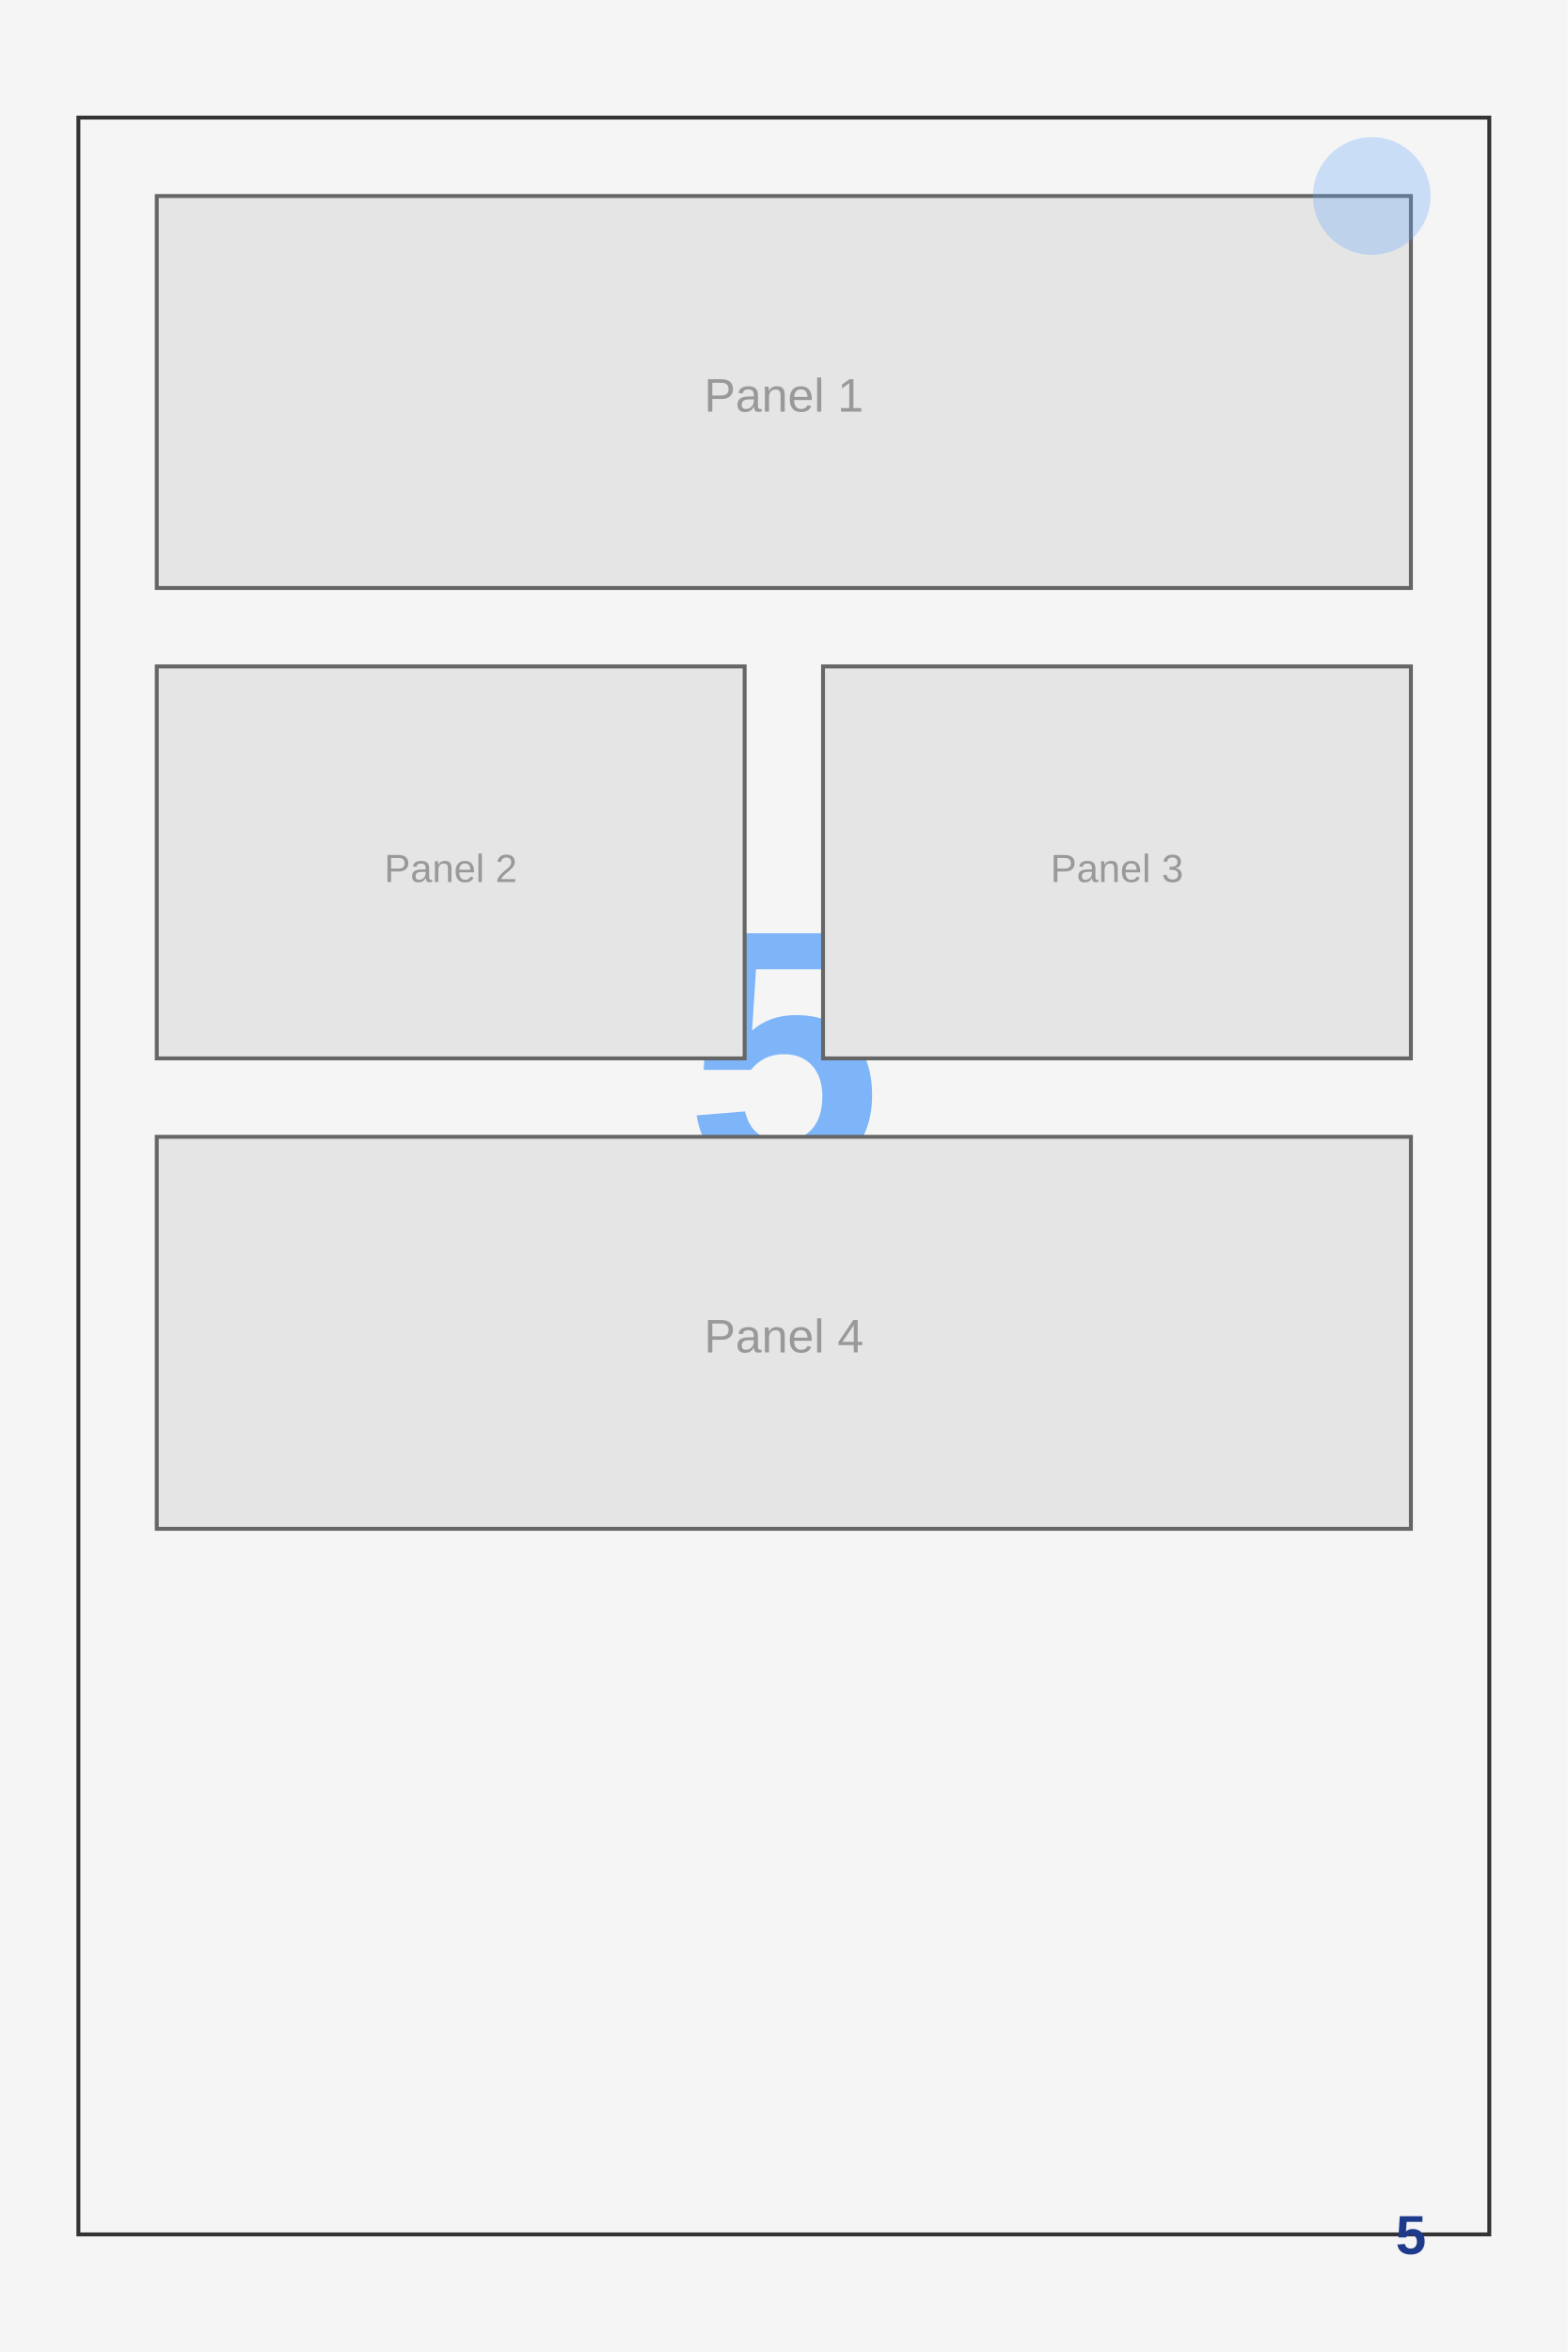
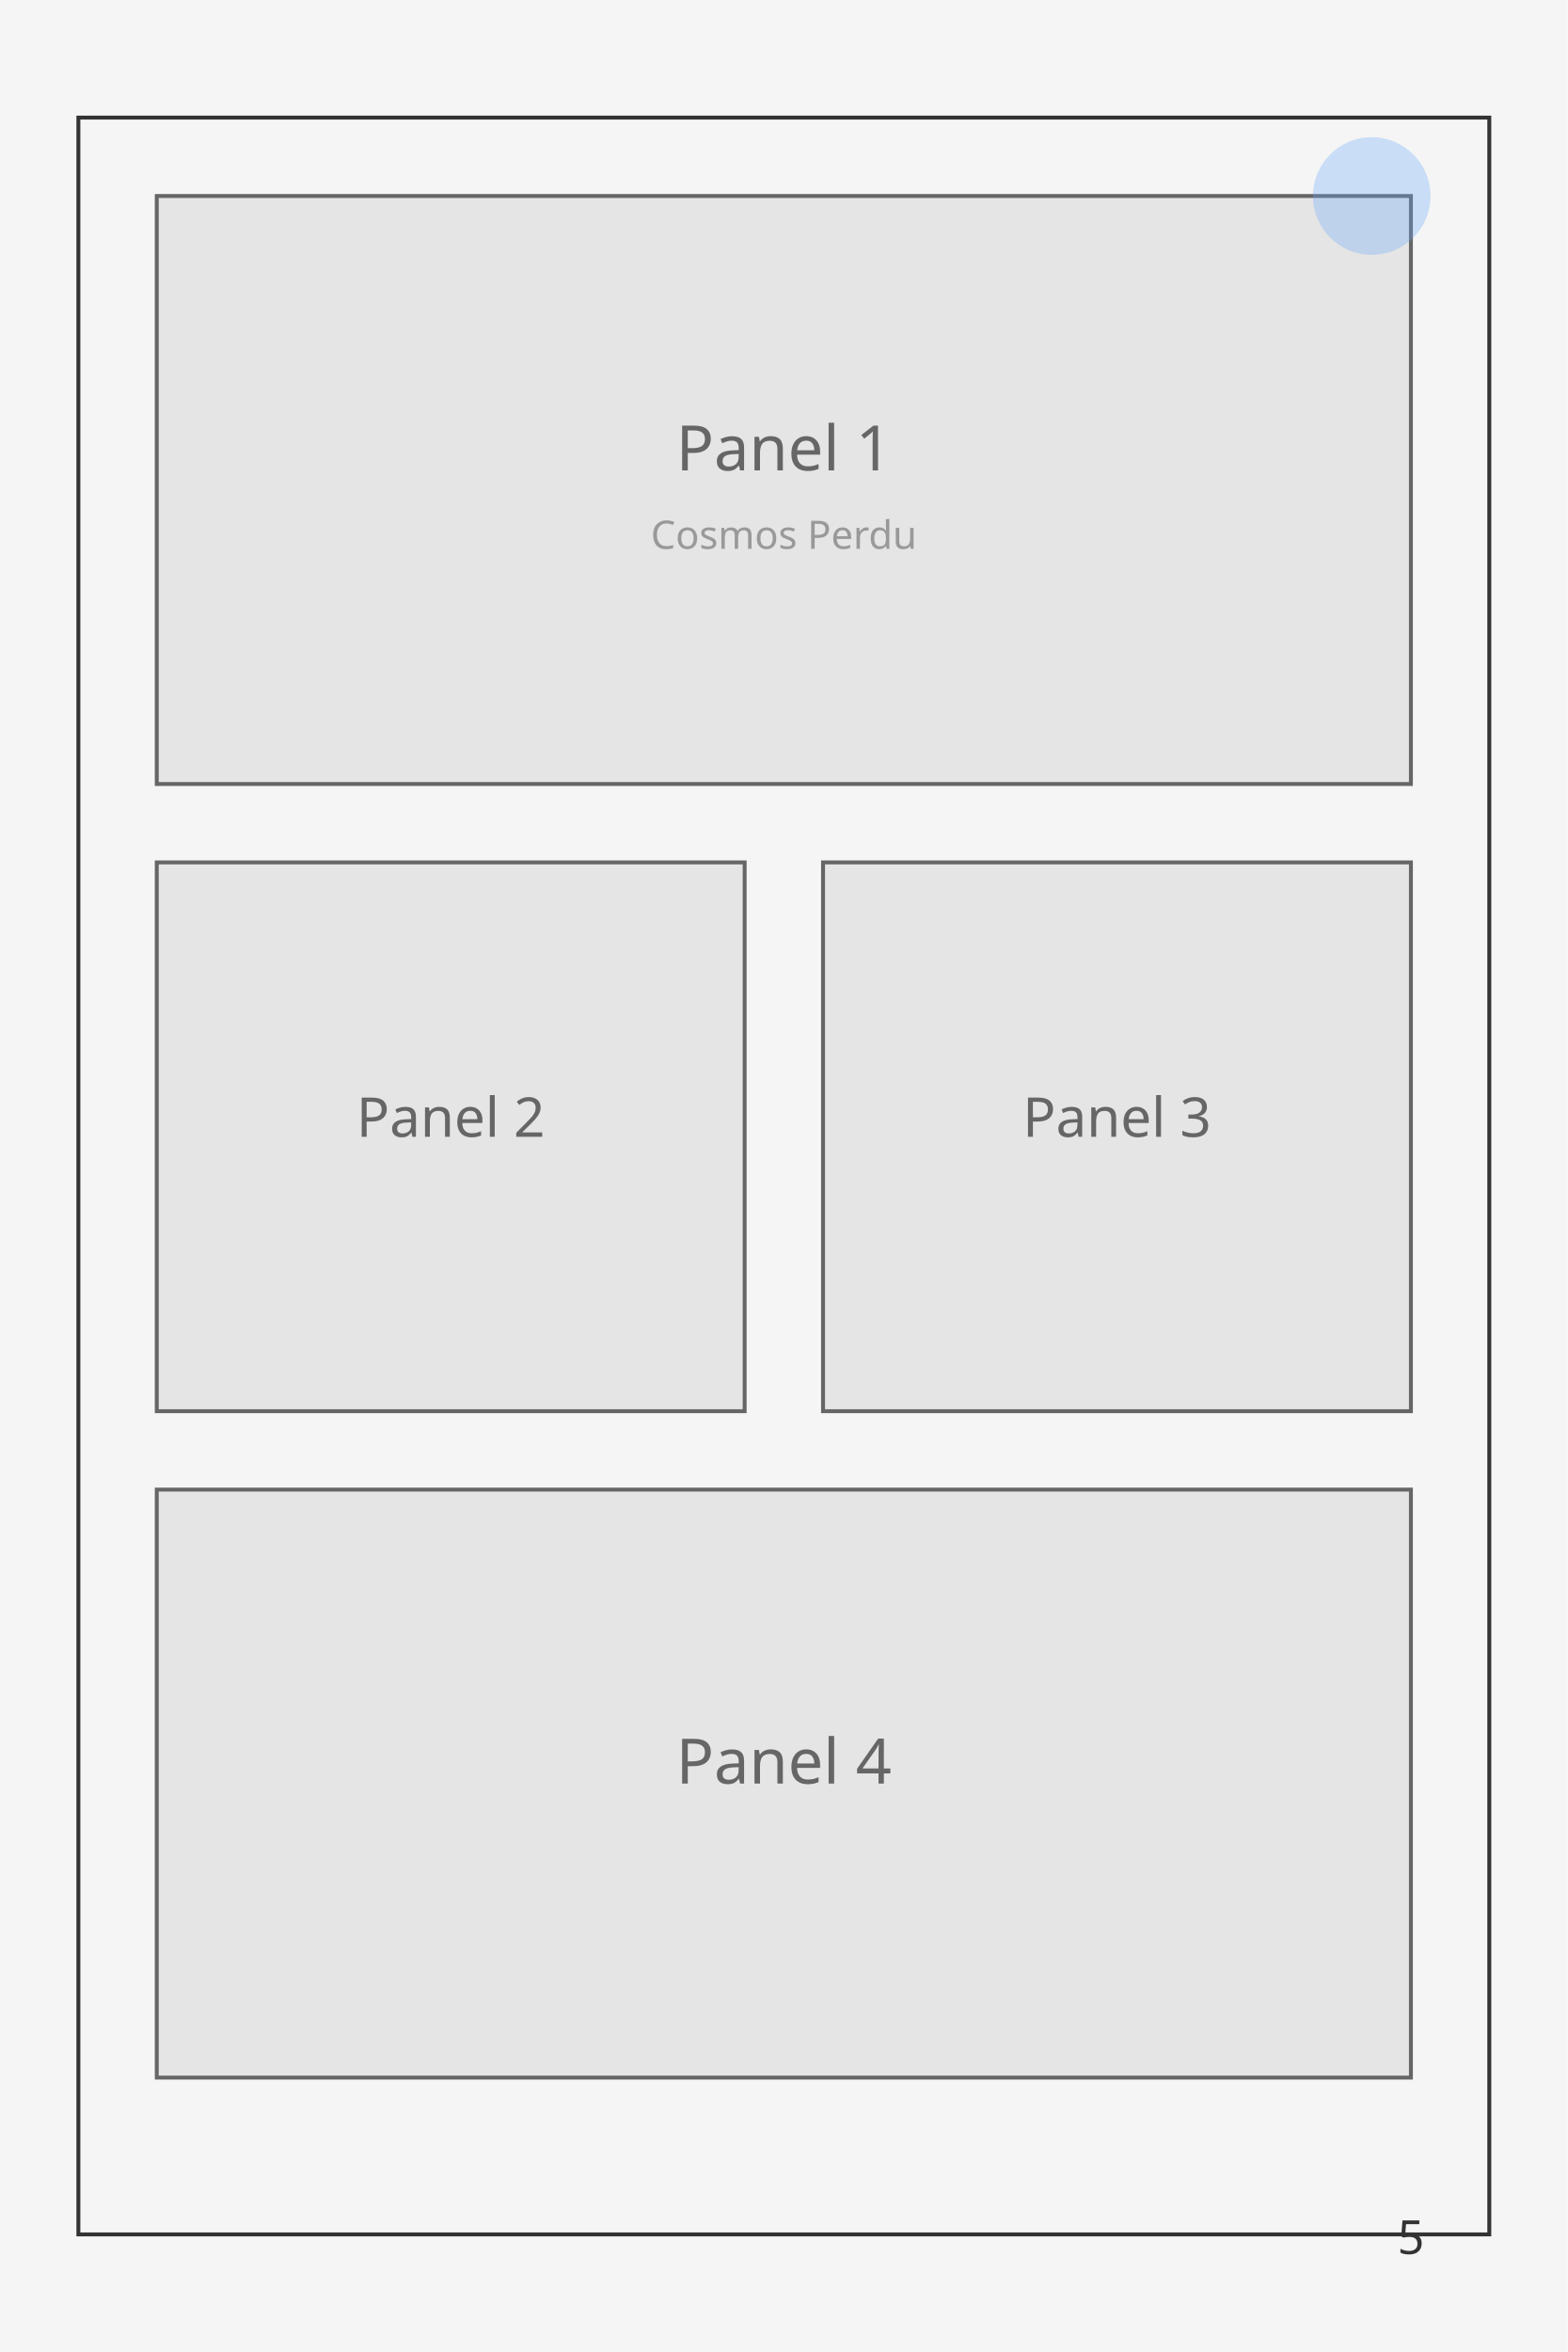
<svg xmlns="http://www.w3.org/2000/svg" width="800" height="1200">
  <rect width="800" height="1200" fill="#F5F5F5" />
  <rect x="40" y="60" width="720" height="1080" fill="none" stroke="#333333" stroke-width="2" />
-   <text x="400" y="600" font-family="Arial" font-size="180" font-weight="bold" fill="#60A5FA" text-anchor="middle" opacity="0.8">
-     5
+   <rect x="80" y="100" width="640" height="300" fill="#E5E5E5" stroke="#666666" stroke-width="2" />
+   <text x="400" y="240" font-family="sans-serif" font-size="32" fill="#666666" text-anchor="middle">
+     Panel 1
  </text>
-   <text x="400" y="700" font-family="Arial" font-size="32" fill="#333333" text-anchor="middle">
+   <text x="400" y="280" font-family="sans-serif" font-size="20" fill="#999999" text-anchor="middle">
    Cosmos Perdu
  </text>
-   <text x="400" y="760" font-family="Arial" font-size="24" fill="#666666" text-anchor="middle">
-     Page 5
+   <rect x="80" y="440" width="300" height="280" fill="#E5E5E5" stroke="#666666" stroke-width="2" />
+   <text x="230" y="580" font-family="sans-serif" font-size="28" fill="#666666" text-anchor="middle">
+     Panel 2
  </text>
-   <rect x="80" y="100" width="640" height="200" fill="#E5E5E5" stroke="#666666" stroke-width="2" />
-   <text x="400" y="210" font-family="Arial" font-size="24" fill="#999999" text-anchor="middle">Panel 1</text>
-   <rect x="80" y="340" width="300" height="200" fill="#E5E5E5" stroke="#666666" stroke-width="2" />
-   <text x="230" y="450" font-family="Arial" font-size="20" fill="#999999" text-anchor="middle">Panel 2</text>
-   <rect x="420" y="340" width="300" height="200" fill="#E5E5E5" stroke="#666666" stroke-width="2" />
-   <text x="570" y="450" font-family="Arial" font-size="20" fill="#999999" text-anchor="middle">Panel 3</text>
-   <rect x="80" y="580" width="640" height="200" fill="#E5E5E5" stroke="#666666" stroke-width="2" />
-   <text x="400" y="690" font-family="Arial" font-size="24" fill="#999999" text-anchor="middle">Panel 4</text>
-   <text x="720" y="1150" font-family="Arial" font-size="28" font-weight="bold" fill="#1E3A8A" text-anchor="middle">
+   <rect x="420" y="440" width="300" height="280" fill="#E5E5E5" stroke="#666666" stroke-width="2" />
+   <text x="570" y="580" font-family="sans-serif" font-size="28" fill="#666666" text-anchor="middle">
+     Panel 3
+   </text>
+   <rect x="80" y="760" width="640" height="300" fill="#E5E5E5" stroke="#666666" stroke-width="2" />
+   <text x="400" y="910" font-family="sans-serif" font-size="32" fill="#666666" text-anchor="middle">
+     Panel 4
+   </text>
+   <text x="720" y="1150" font-family="sans-serif" font-size="24" fill="#333333" text-anchor="middle">
    5
  </text>
  <circle cx="700" cy="100" r="30" fill="#60A5FA" opacity="0.3" />
</svg>
